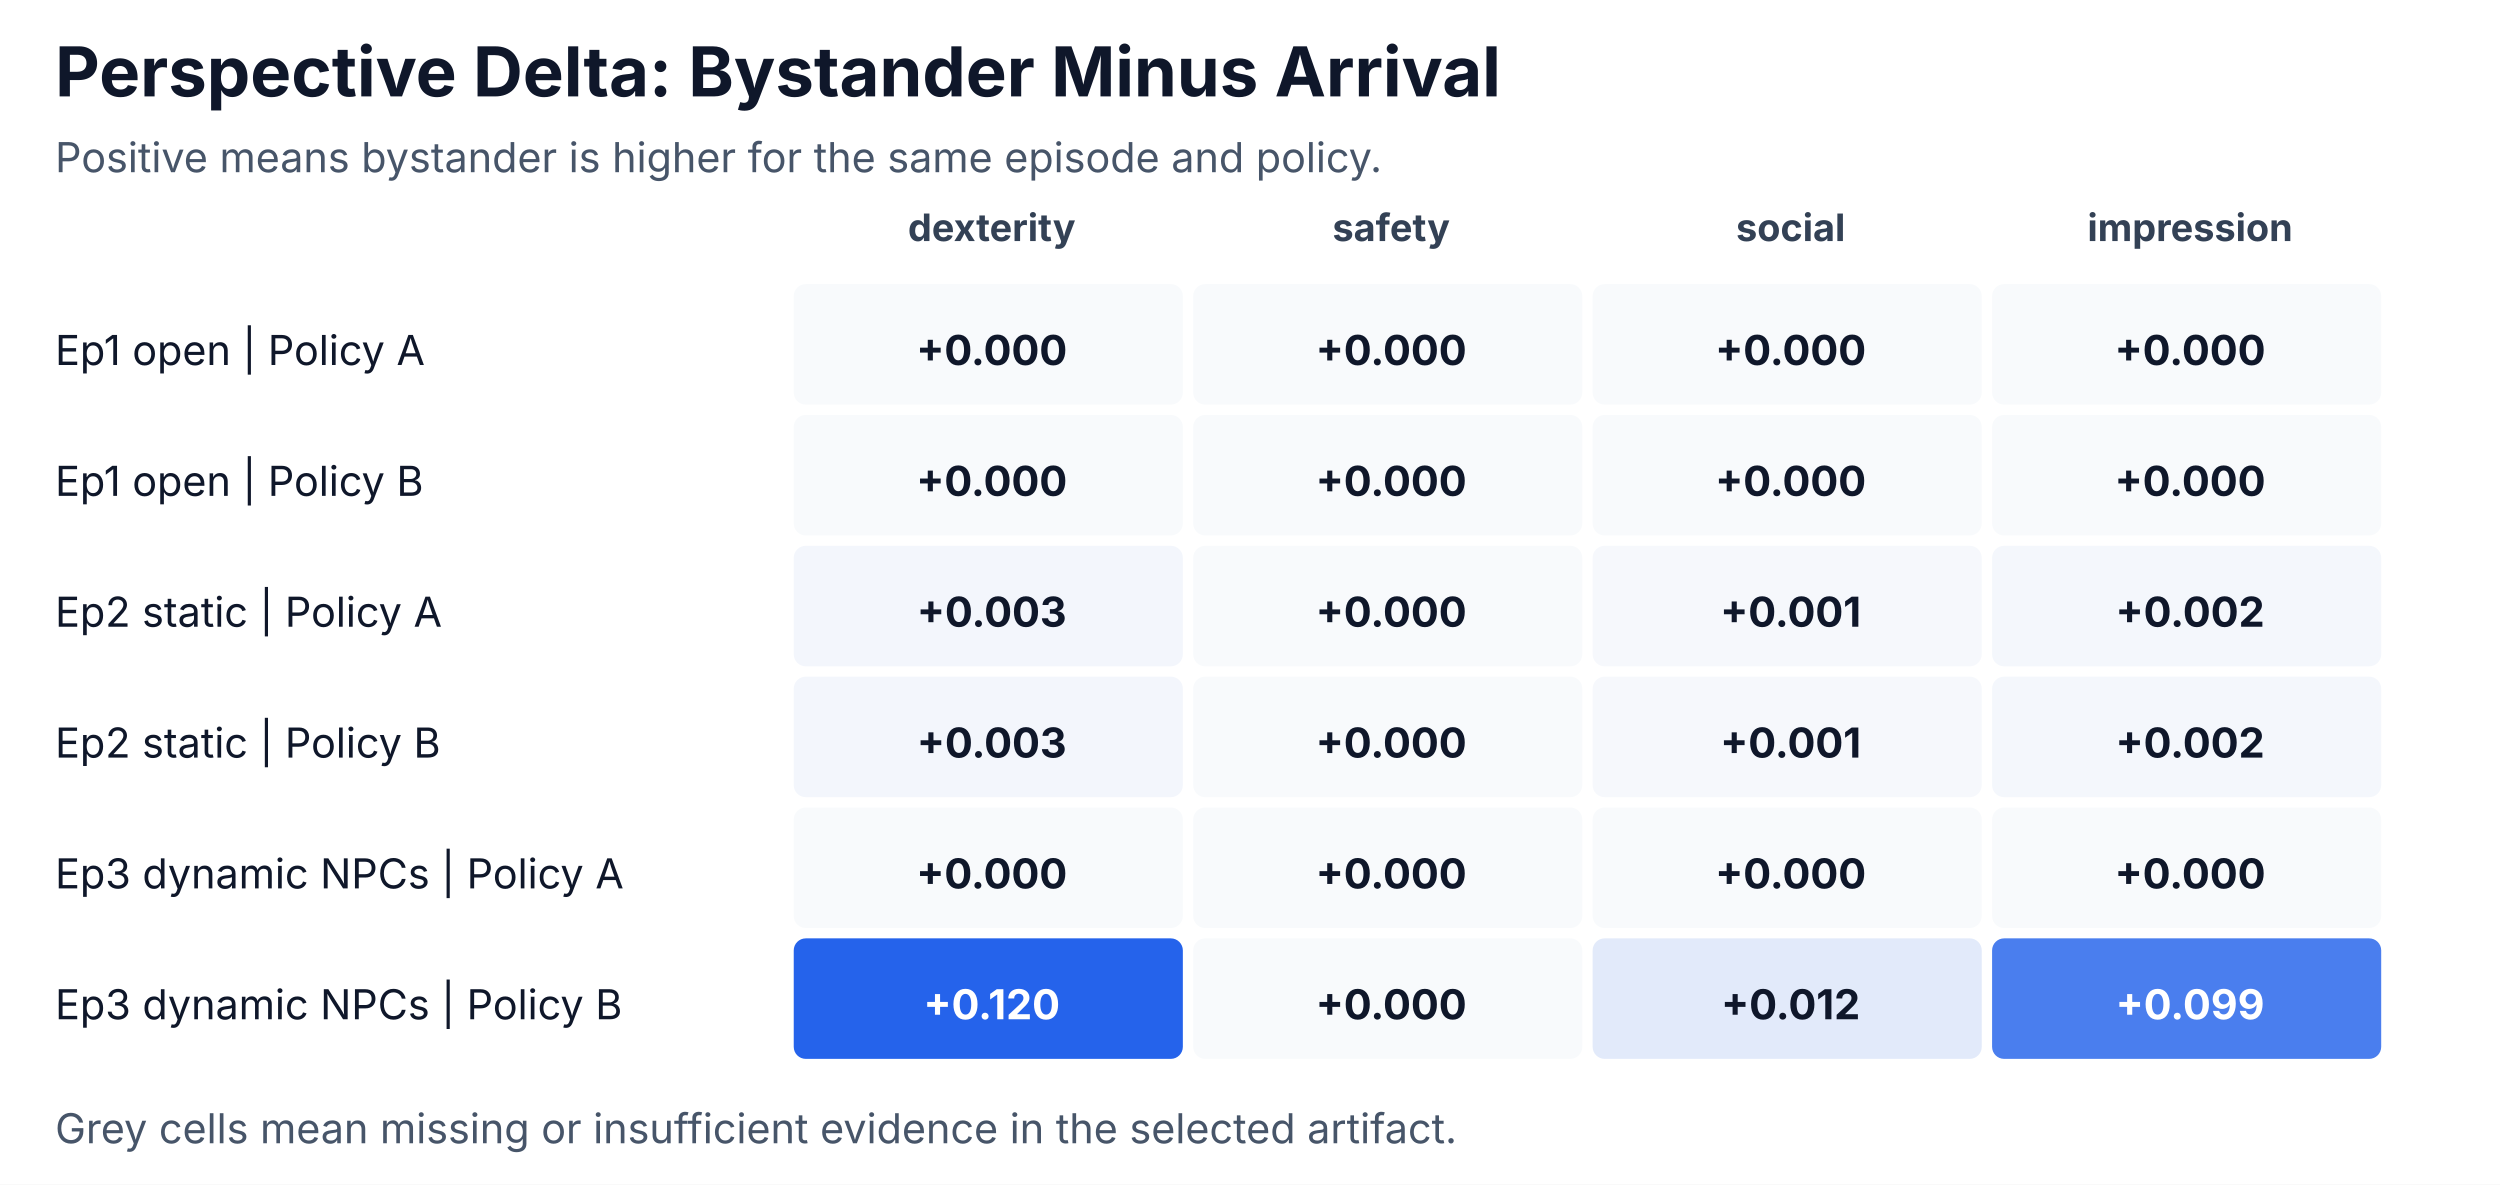
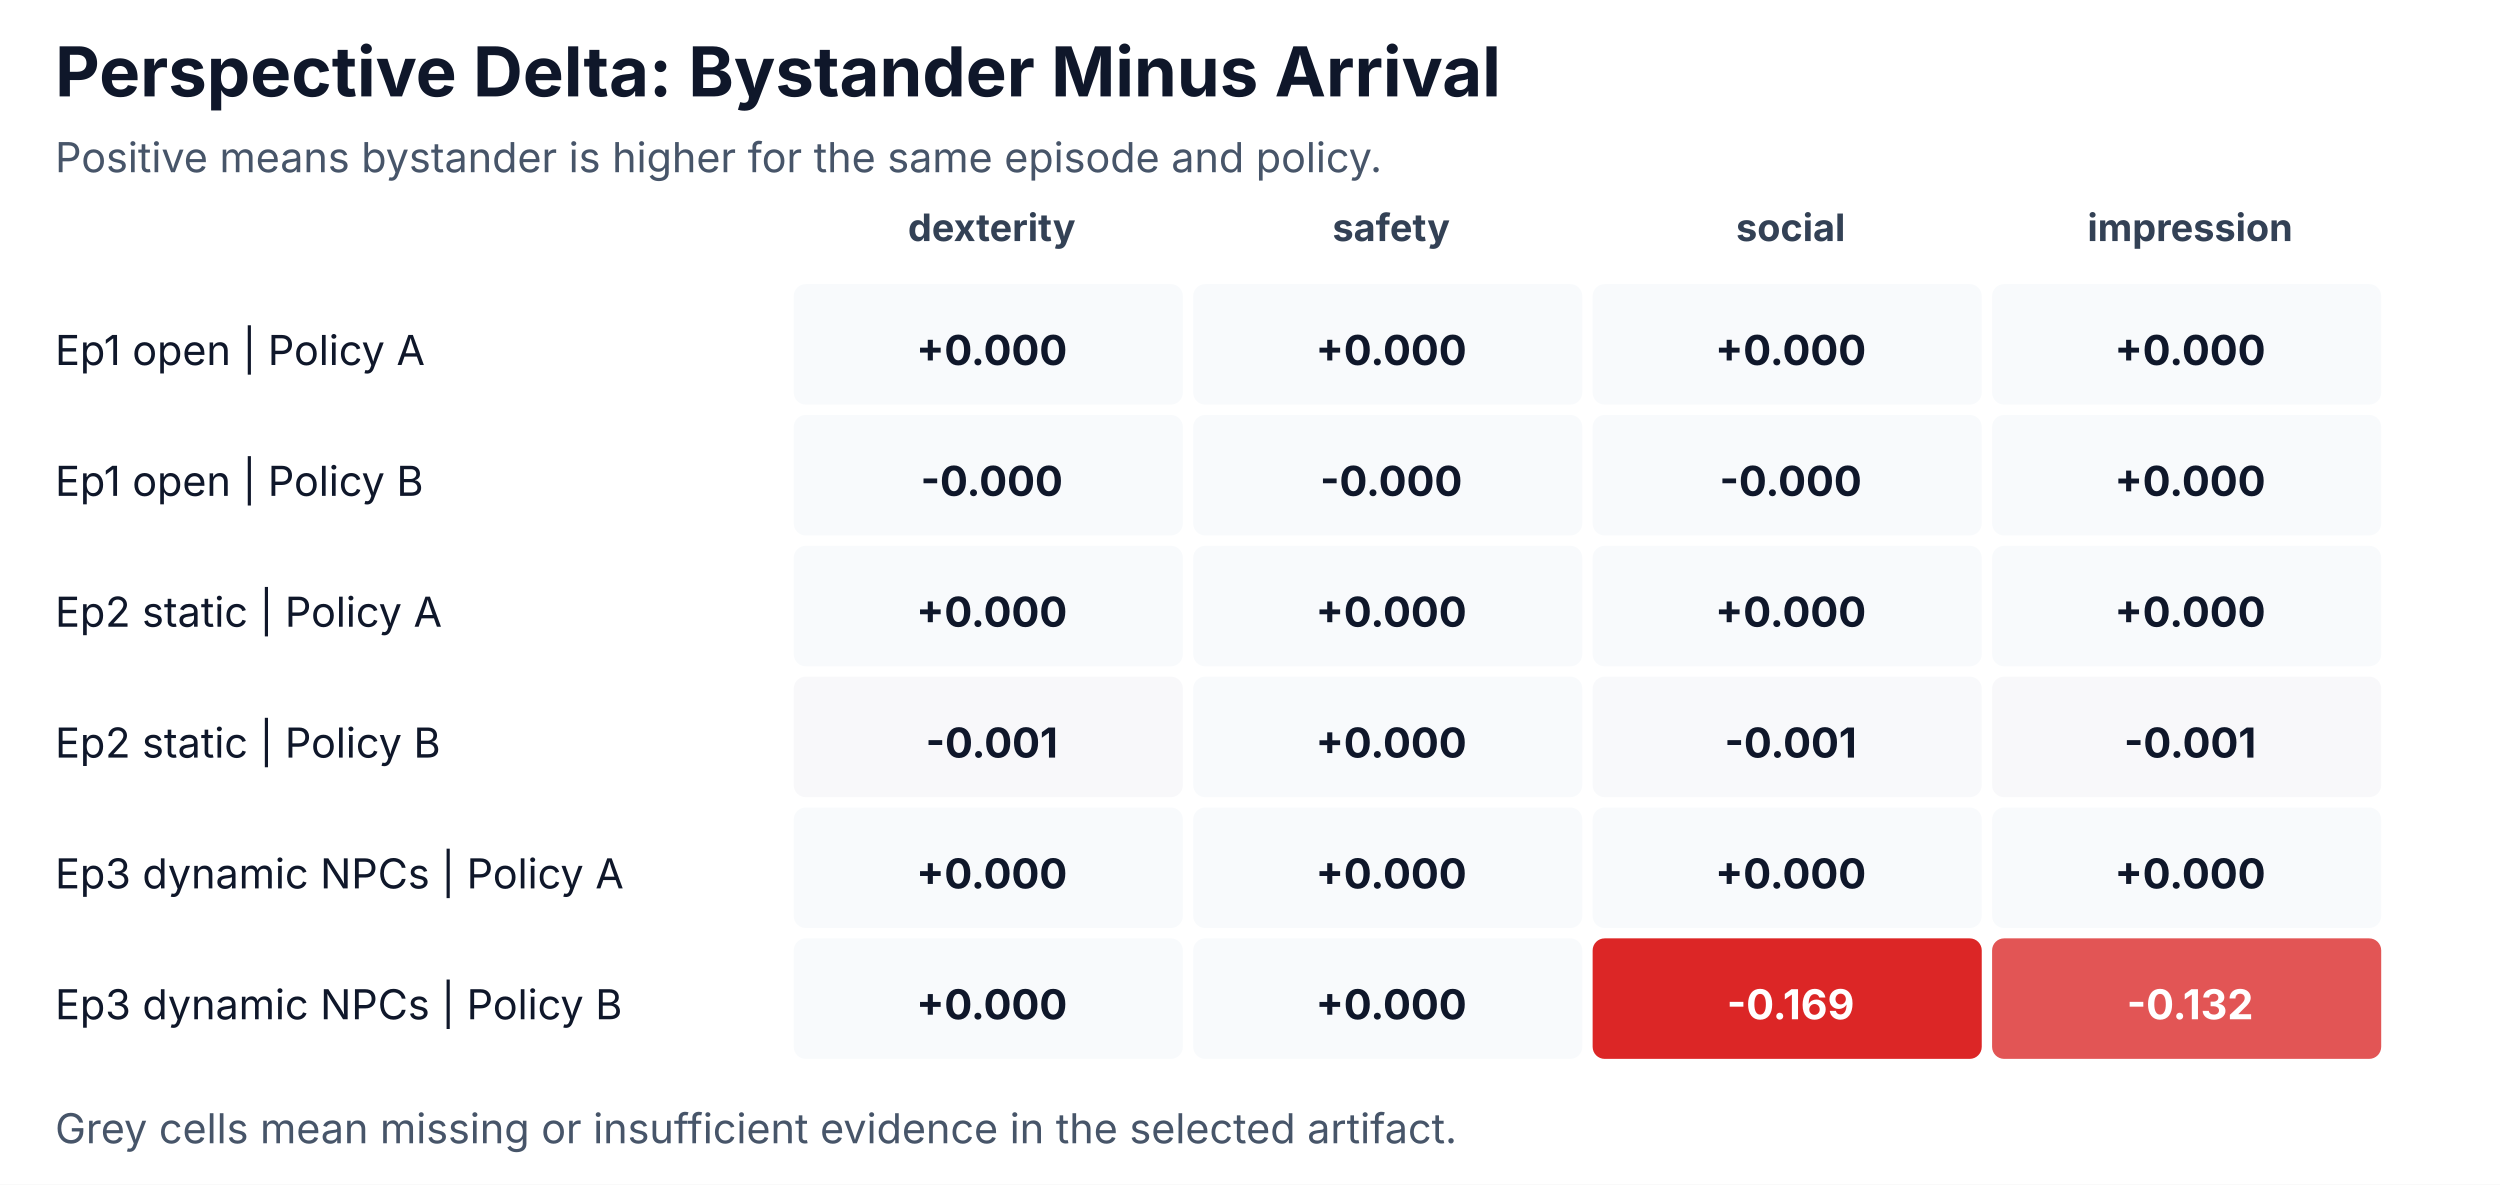
<svg xmlns="http://www.w3.org/2000/svg" width="726" height="344" viewBox="0 0 726 344">
  <style>text{font-family:Inter,Arial,sans-serif;}.title{font-size:20px;font-weight:700;fill:#0f172a;}.note{font-size:12px;fill:#475569;}.label{font-size:12px;fill:#0f172a;}.col{font-size:11px;font-weight:700;fill:#334155;}.value{font-size:12px;font-weight:700;}</style>
  <rect width="100%" height="100%" fill="#ffffff" />
  <text class="title" x="16" y="28">Perspective Delta: Bystander Minus Arrival</text>
  <text class="note" x="16" y="50">Positive means bystander is higher for the same episode and policy.</text>
  <text class="col" x="288.0" y="70" text-anchor="middle">dexterity</text>
  <text class="col" x="404.0" y="70" text-anchor="middle">safety</text>
  <text class="col" x="520.0" y="70" text-anchor="middle">social</text>
  <text class="col" x="636.0" y="70" text-anchor="middle">impression</text>
  <text class="label" x="16" y="106">Ep1 open | Policy A</text>
  <rect x="230" y="82" width="114" height="36" rx="4" fill="#f8fafc" stroke="#ffffff" />
  <text class="value" x="288.0" y="106" text-anchor="middle" fill="#0f172a">+0.000</text>
  <rect x="346" y="82" width="114" height="36" rx="4" fill="#f8fafc" stroke="#ffffff" />
  <text class="value" x="404.0" y="106" text-anchor="middle" fill="#0f172a">+0.000</text>
  <rect x="462" y="82" width="114" height="36" rx="4" fill="#f8fafc" stroke="#ffffff" />
  <text class="value" x="520.0" y="106" text-anchor="middle" fill="#0f172a">+0.000</text>
  <rect x="578" y="82" width="114" height="36" rx="4" fill="#f8fafc" stroke="#ffffff" />
  <text class="value" x="636.0" y="106" text-anchor="middle" fill="#0f172a">+0.000</text>
  <text class="label" x="16" y="144">Ep1 open | Policy B</text>
  <rect x="230" y="120" width="114" height="36" rx="4" fill="#f8fafc" stroke="#ffffff" />
-   <text class="value" x="288.0" y="144" text-anchor="middle" fill="#0f172a">+0.000</text>
+   <text class="value" x="288.0" y="144" text-anchor="middle" fill="#0f172a">-0.000</text>
  <rect x="346" y="120" width="114" height="36" rx="4" fill="#f8fafc" stroke="#ffffff" />
-   <text class="value" x="404.0" y="144" text-anchor="middle" fill="#0f172a">+0.000</text>
+   <text class="value" x="404.0" y="144" text-anchor="middle" fill="#0f172a">-0.000</text>
  <rect x="462" y="120" width="114" height="36" rx="4" fill="#f8fafc" stroke="#ffffff" />
-   <text class="value" x="520.0" y="144" text-anchor="middle" fill="#0f172a">+0.000</text>
+   <text class="value" x="520.0" y="144" text-anchor="middle" fill="#0f172a">-0.000</text>
  <rect x="578" y="120" width="114" height="36" rx="4" fill="#f8fafc" stroke="#ffffff" />
  <text class="value" x="636.0" y="144" text-anchor="middle" fill="#0f172a">+0.000</text>
  <text class="label" x="16" y="182">Ep2 static | Policy A</text>
-   <rect x="230" y="158" width="114" height="36" rx="4" fill="#f3f6fc" stroke="#ffffff" />
-   <text class="value" x="288.0" y="182" text-anchor="middle" fill="#0f172a">+0.003</text>
+   <rect x="230" y="158" width="114" height="36" rx="4" fill="#f8fafc" stroke="#ffffff" />
+   <text class="value" x="288.0" y="182" text-anchor="middle" fill="#0f172a">+0.000</text>
  <rect x="346" y="158" width="114" height="36" rx="4" fill="#f8fafc" stroke="#ffffff" />
  <text class="value" x="404.0" y="182" text-anchor="middle" fill="#0f172a">+0.000</text>
-   <rect x="462" y="158" width="114" height="36" rx="4" fill="#f6f8fc" stroke="#ffffff" />
-   <text class="value" x="520.0" y="182" text-anchor="middle" fill="#0f172a">+0.001</text>
-   <rect x="578" y="158" width="114" height="36" rx="4" fill="#f4f7fc" stroke="#ffffff" />
-   <text class="value" x="636.0" y="182" text-anchor="middle" fill="#0f172a">+0.002</text>
+   <rect x="462" y="158" width="114" height="36" rx="4" fill="#f8fafc" stroke="#ffffff" />
+   <text class="value" x="520.0" y="182" text-anchor="middle" fill="#0f172a">+0.000</text>
+   <rect x="578" y="158" width="114" height="36" rx="4" fill="#f8fafc" stroke="#ffffff" />
+   <text class="value" x="636.0" y="182" text-anchor="middle" fill="#0f172a">+0.000</text>
  <text class="label" x="16" y="220">Ep2 static | Policy B</text>
-   <rect x="230" y="196" width="114" height="36" rx="4" fill="#f3f6fc" stroke="#ffffff" />
-   <text class="value" x="288.0" y="220" text-anchor="middle" fill="#0f172a">+0.003</text>
+   <rect x="230" y="196" width="114" height="36" rx="4" fill="#f8f8fa" stroke="#ffffff" />
+   <text class="value" x="288.0" y="220" text-anchor="middle" fill="#0f172a">-0.001</text>
  <rect x="346" y="196" width="114" height="36" rx="4" fill="#f8fafc" stroke="#ffffff" />
  <text class="value" x="404.0" y="220" text-anchor="middle" fill="#0f172a">+0.000</text>
-   <rect x="462" y="196" width="114" height="36" rx="4" fill="#f6f8fc" stroke="#ffffff" />
-   <text class="value" x="520.0" y="220" text-anchor="middle" fill="#0f172a">+0.001</text>
-   <rect x="578" y="196" width="114" height="36" rx="4" fill="#f4f7fc" stroke="#ffffff" />
-   <text class="value" x="636.0" y="220" text-anchor="middle" fill="#0f172a">+0.002</text>
+   <rect x="462" y="196" width="114" height="36" rx="4" fill="#f8f9fb" stroke="#ffffff" />
+   <text class="value" x="520.0" y="220" text-anchor="middle" fill="#0f172a">-0.001</text>
+   <rect x="578" y="196" width="114" height="36" rx="4" fill="#f8f8fa" stroke="#ffffff" />
+   <text class="value" x="636.0" y="220" text-anchor="middle" fill="#0f172a">-0.001</text>
  <text class="label" x="16" y="258">Ep3 dynamic NPCs | Policy A</text>
  <rect x="230" y="234" width="114" height="36" rx="4" fill="#f8fafc" stroke="#ffffff" />
  <text class="value" x="288.0" y="258" text-anchor="middle" fill="#0f172a">+0.000</text>
  <rect x="346" y="234" width="114" height="36" rx="4" fill="#f8fafc" stroke="#ffffff" />
  <text class="value" x="404.0" y="258" text-anchor="middle" fill="#0f172a">+0.000</text>
  <rect x="462" y="234" width="114" height="36" rx="4" fill="#f8fafc" stroke="#ffffff" />
  <text class="value" x="520.0" y="258" text-anchor="middle" fill="#0f172a">+0.000</text>
  <rect x="578" y="234" width="114" height="36" rx="4" fill="#f8fafc" stroke="#ffffff" />
  <text class="value" x="636.0" y="258" text-anchor="middle" fill="#0f172a">+0.000</text>
  <text class="label" x="16" y="296">Ep3 dynamic NPCs | Policy B</text>
-   <rect x="230" y="272" width="114" height="36" rx="4" fill="#2563eb" stroke="#ffffff" />
-   <text class="value" x="288.0" y="296" text-anchor="middle" fill="#ffffff">+0.120</text>
+   <rect x="230" y="272" width="114" height="36" rx="4" fill="#f8fafc" stroke="#ffffff" />
+   <text class="value" x="288.0" y="296" text-anchor="middle" fill="#0f172a">+0.000</text>
  <rect x="346" y="272" width="114" height="36" rx="4" fill="#f8fafc" stroke="#ffffff" />
  <text class="value" x="404.0" y="296" text-anchor="middle" fill="#0f172a">+0.000</text>
-   <rect x="462" y="272" width="114" height="36" rx="4" fill="#e2eafa" stroke="#ffffff" />
-   <text class="value" x="520.0" y="296" text-anchor="middle" fill="#0f172a">+0.012</text>
-   <rect x="578" y="272" width="114" height="36" rx="4" fill="#4a7eee" stroke="#ffffff" />
-   <text class="value" x="636.0" y="296" text-anchor="middle" fill="#ffffff">+0.099</text>
+   <rect x="462" y="272" width="114" height="36" rx="4" fill="#dc2626" stroke="#ffffff" />
+   <text class="value" x="520.0" y="296" text-anchor="middle" fill="#ffffff">-0.169</text>
+   <rect x="578" y="272" width="114" height="36" rx="4" fill="#e25555" stroke="#ffffff" />
+   <text class="value" x="636.0" y="296" text-anchor="middle" fill="#ffffff">-0.132</text>
  <text class="note" x="16" y="332">Grey cells mean missing or insufficient evidence in the selected artifact.</text>
</svg>
